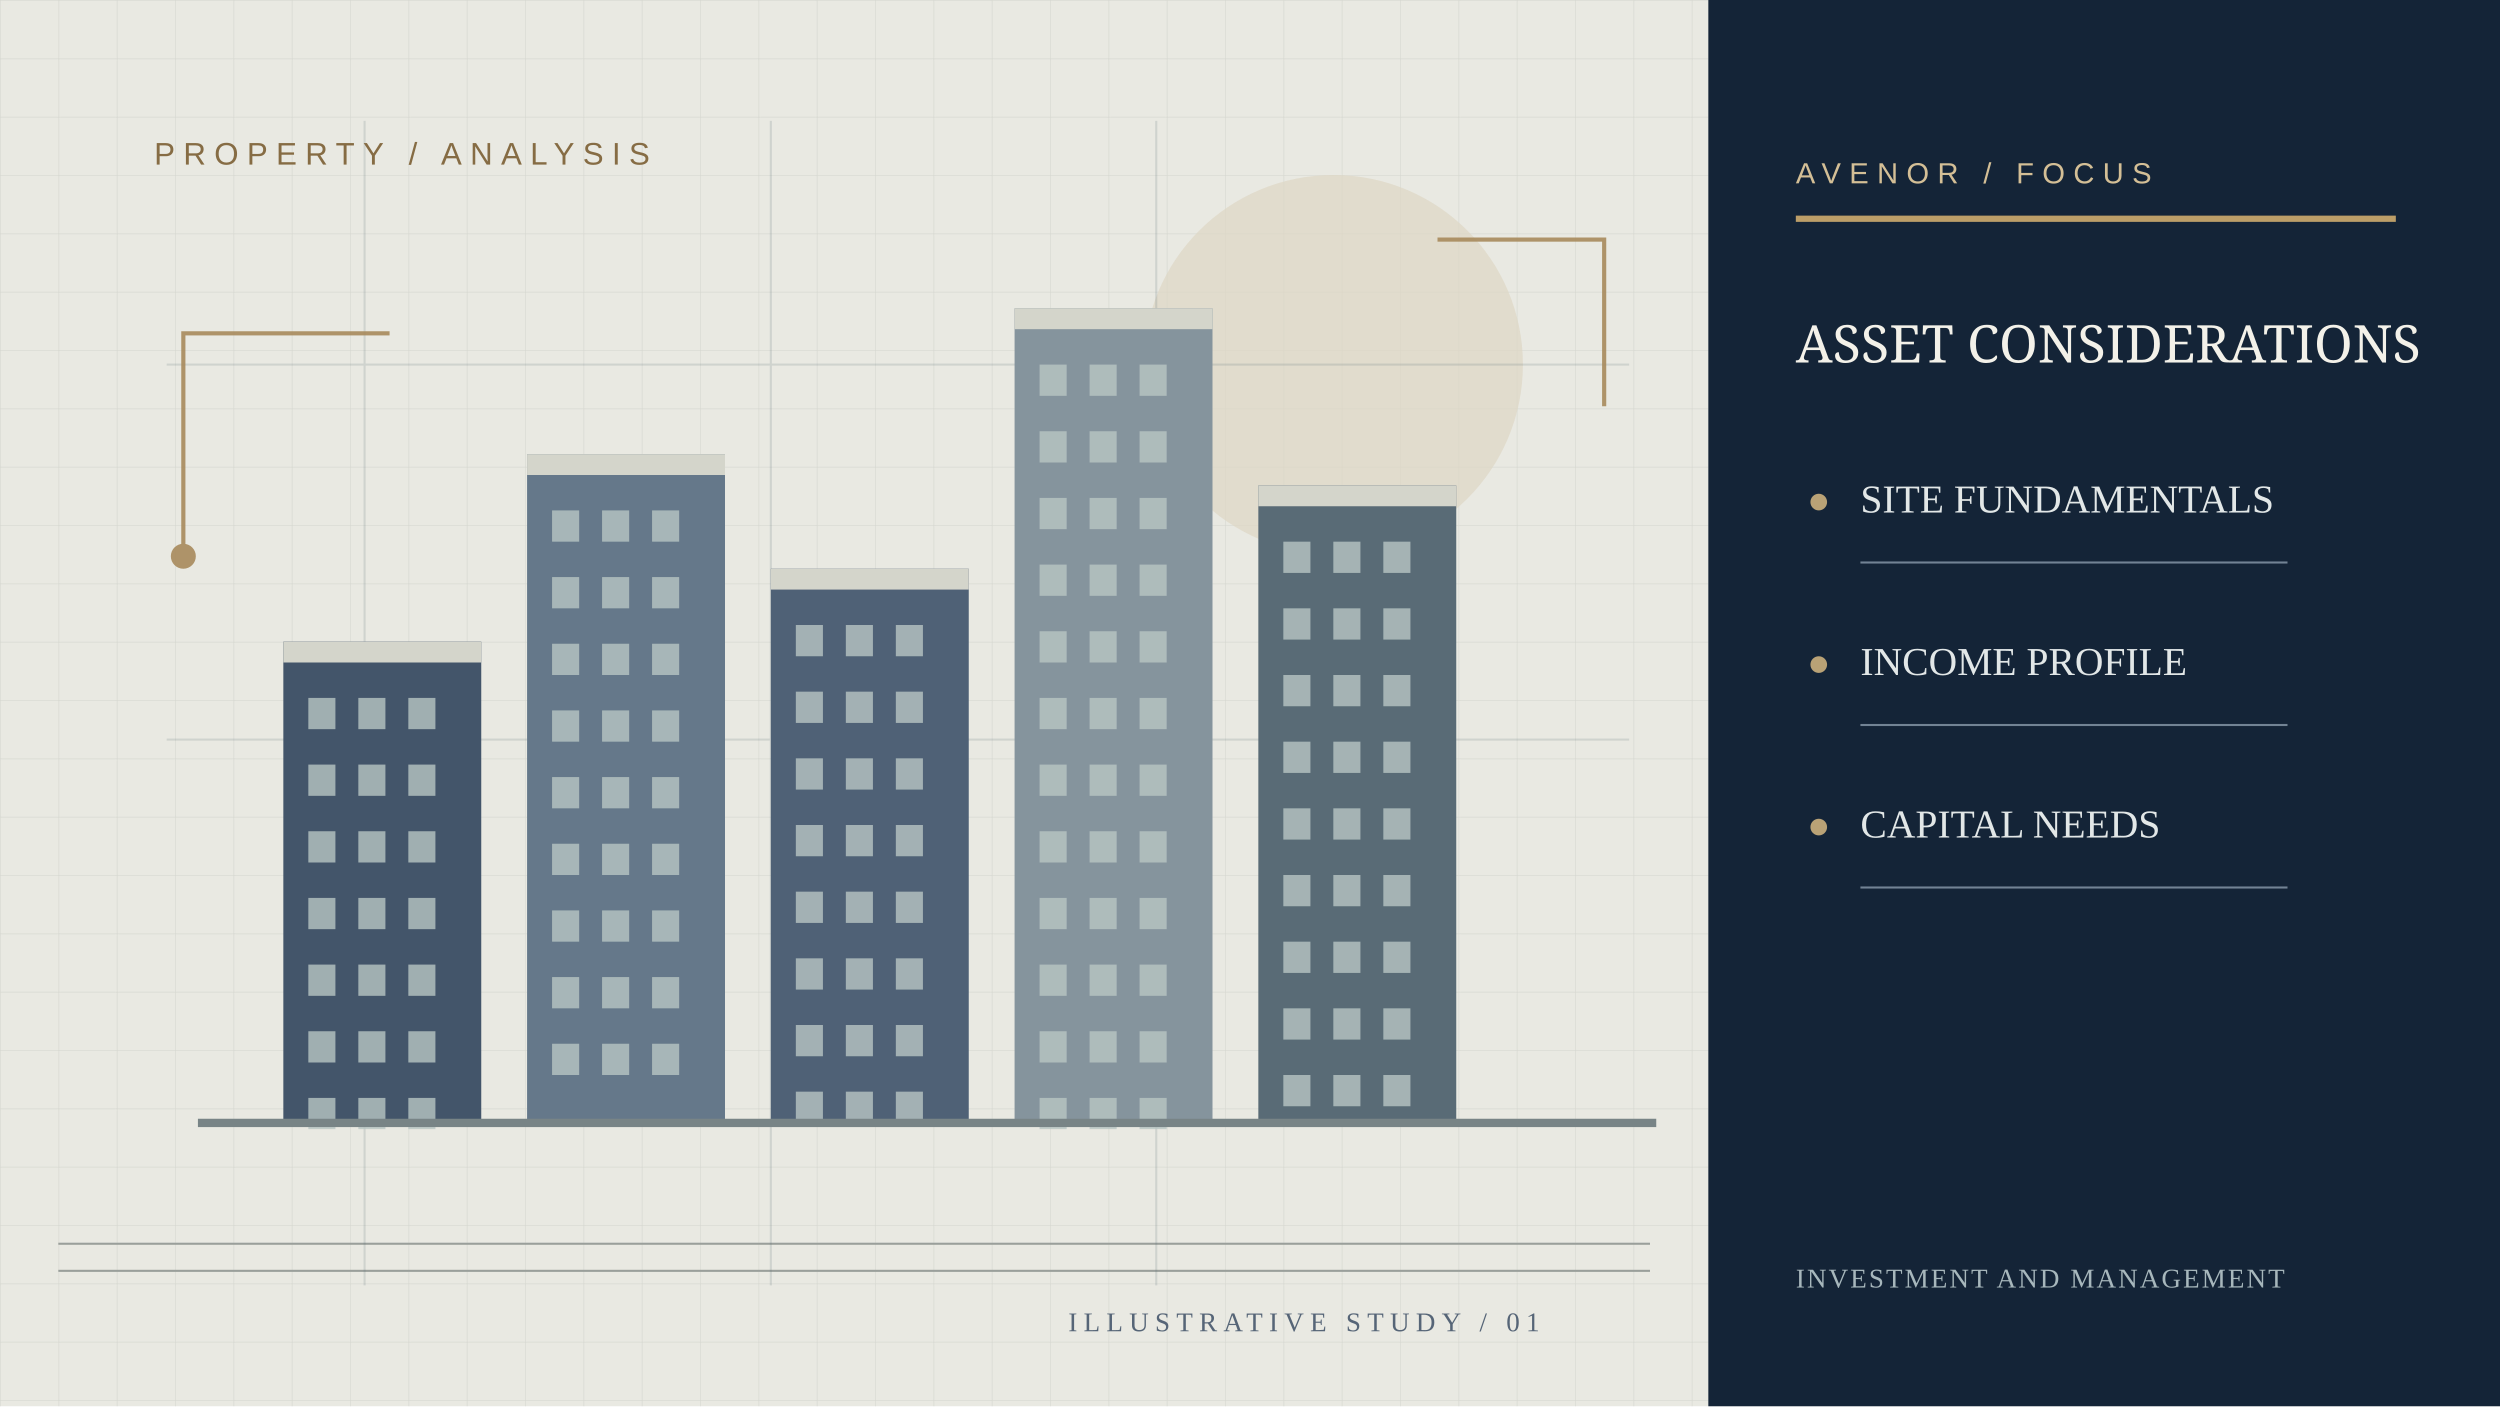
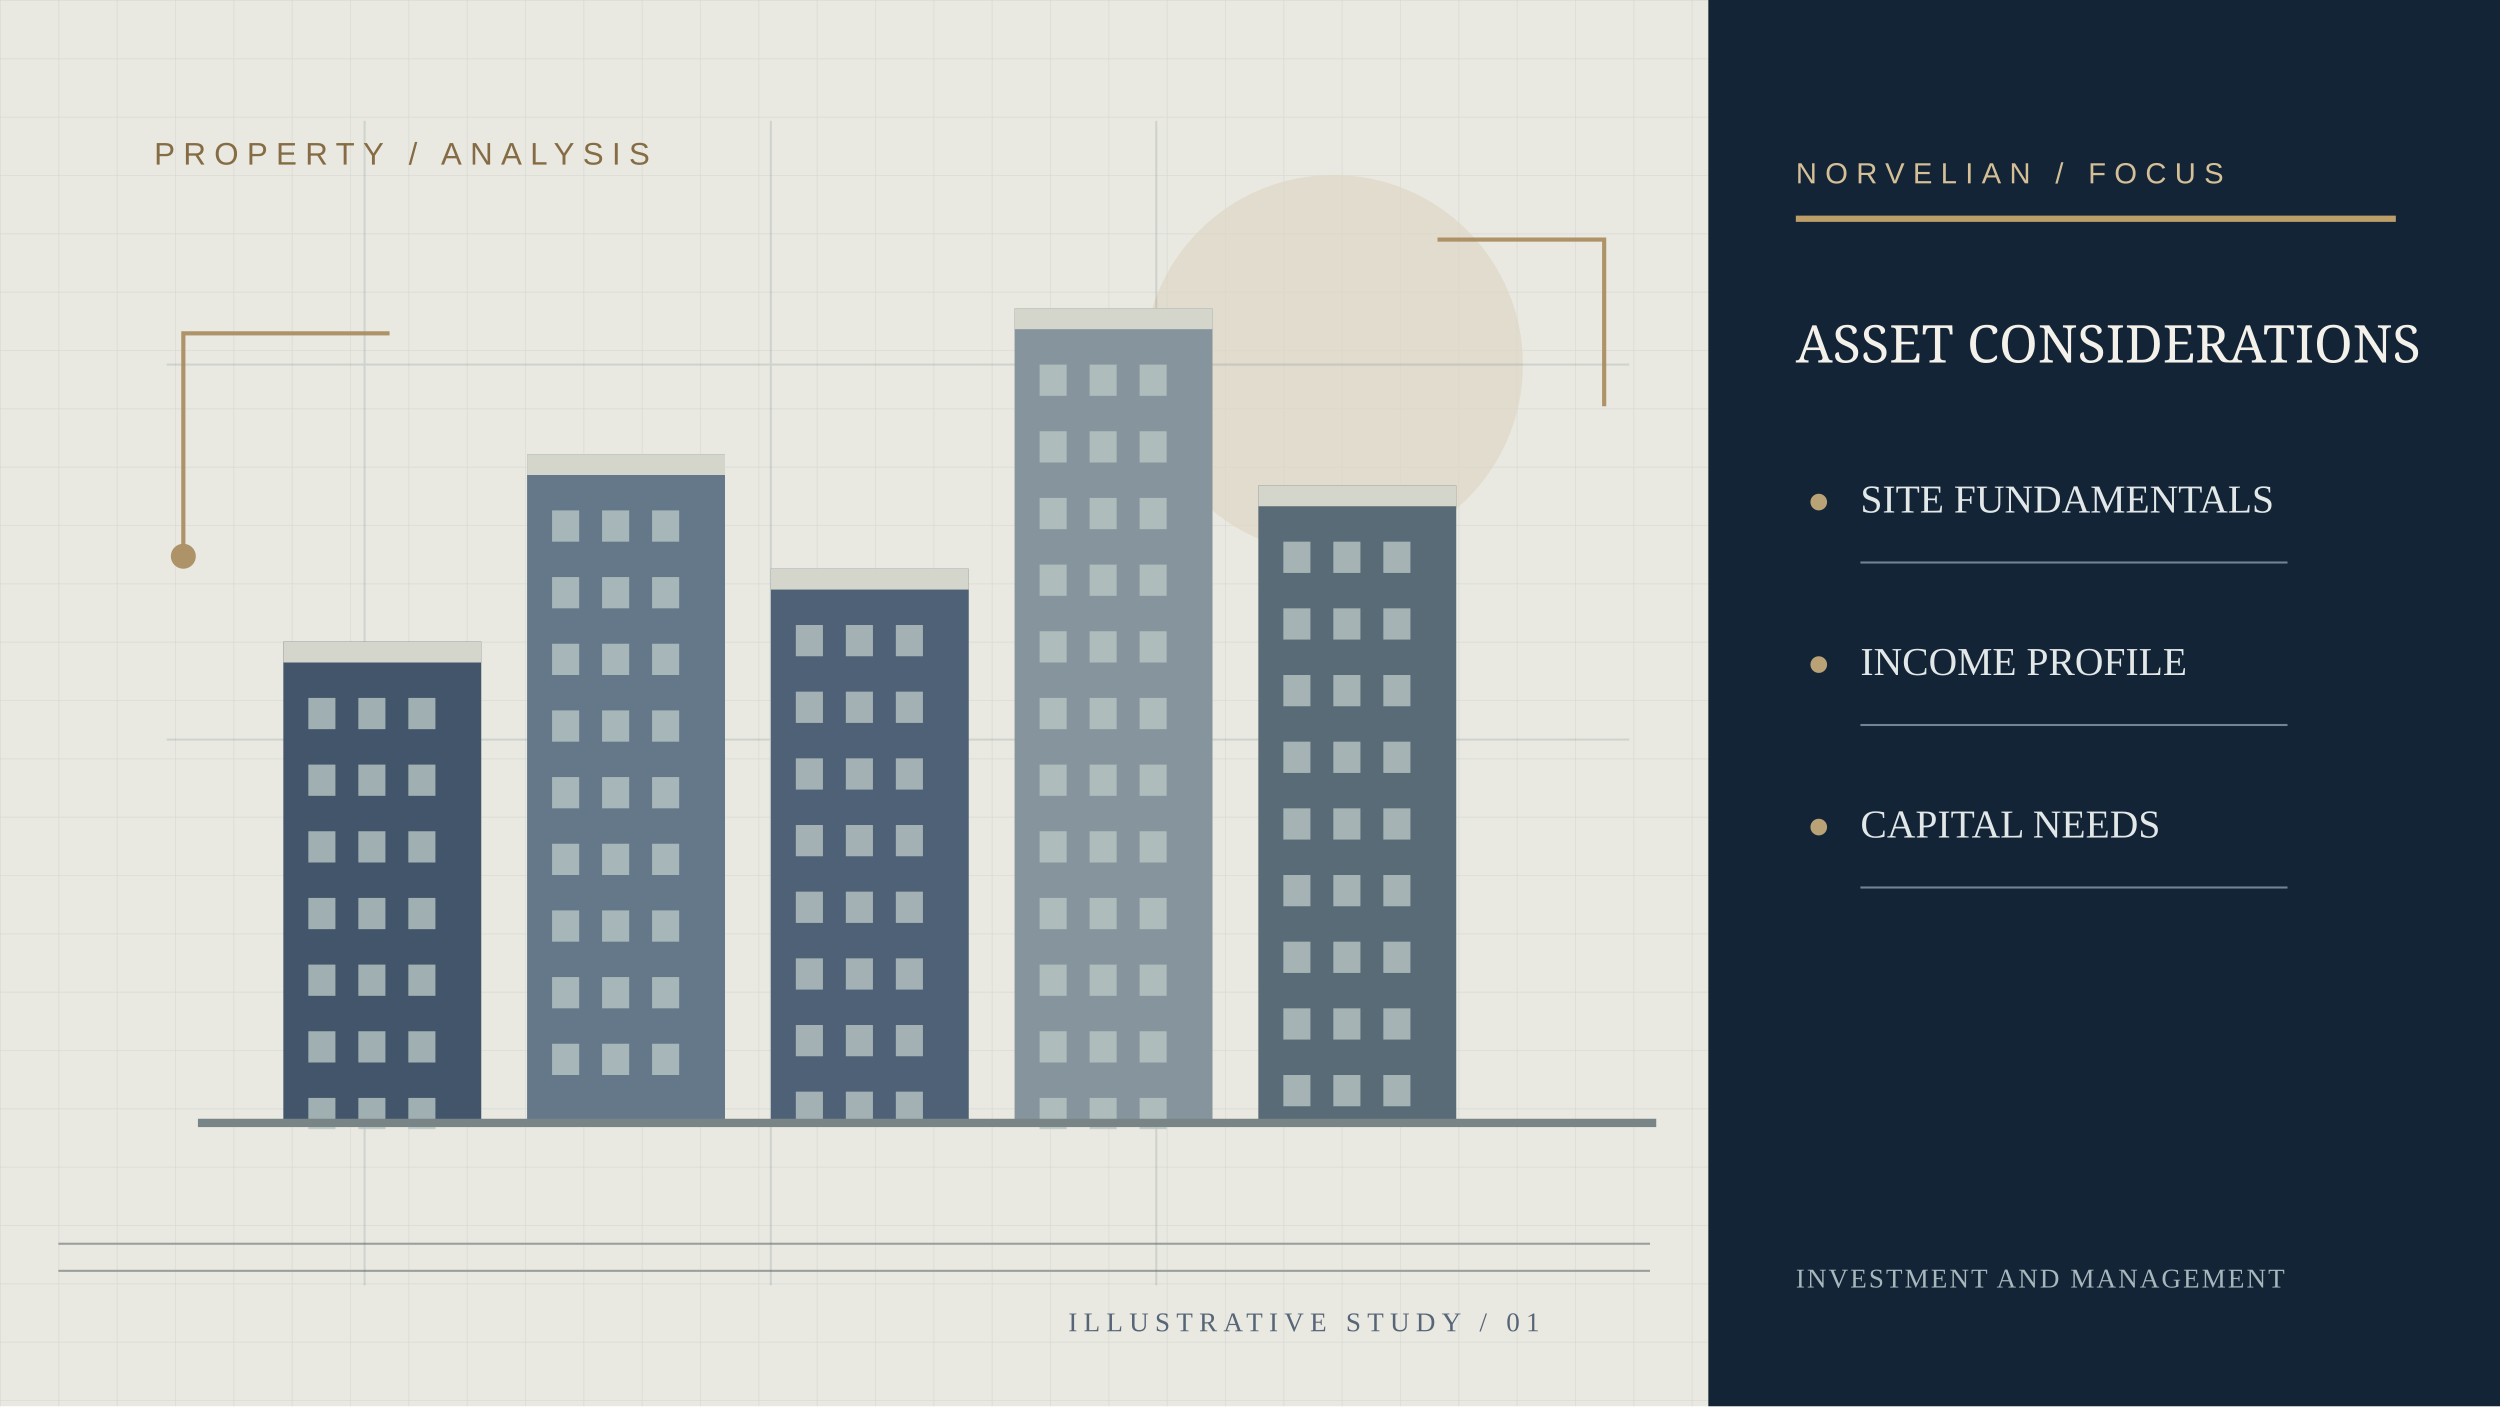
<svg xmlns="http://www.w3.org/2000/svg" viewBox="0 0 1200 675" role="img" aria-labelledby="title">
  <defs>
    <pattern id="paper" width="28" height="28" patternUnits="userSpaceOnUse">
      <path d="M28 0H0V28" fill="none" stroke="#d5d6cf" stroke-width=".55" />
    </pattern>
    <linearGradient id="light" x2="0" y2="1">
      <stop stop-color="#ebe9e2" />
      <stop offset="1" stop-color="#d9ddd8" />
    </linearGradient>
  </defs>
  <rect width="1200" height="675" fill="#e9e9e2" />
  <rect x="0" y="0" width="820" height="675" fill="url(#paper)" />
  <path d="M28 597H792M28 610H792" stroke="#9a9f9b" stroke-width="1" />
  <circle cx="640" cy="175" r="91" fill="#ded7c5" opacity=".72" />
  <g opacity=".18" stroke="#596e74" fill="none">
    <path d="M80 175H782M80 355H782M175 58V617M370 58V617M555 58V617" stroke-width="1" />
  </g>
  <g>
    <rect x="136" y="308" width="95" height="230" fill="#43556a" />
    <rect x="136" y="308" width="95" height="10" fill="#d4d5cb" />
    <rect x="148" y="335" width="13" height="15" fill="#b8c6c3" opacity=".8" />
    <rect x="172" y="335" width="13" height="15" fill="#b8c6c3" opacity=".8" />
    <rect x="196" y="335" width="13" height="15" fill="#b8c6c3" opacity=".8" />
    <rect x="148" y="367" width="13" height="15" fill="#b8c6c3" opacity=".8" />
    <rect x="172" y="367" width="13" height="15" fill="#b8c6c3" opacity=".8" />
    <rect x="196" y="367" width="13" height="15" fill="#b8c6c3" opacity=".8" />
    <rect x="148" y="399" width="13" height="15" fill="#b8c6c3" opacity=".8" />
    <rect x="172" y="399" width="13" height="15" fill="#b8c6c3" opacity=".8" />
    <rect x="196" y="399" width="13" height="15" fill="#b8c6c3" opacity=".8" />
    <rect x="148" y="431" width="13" height="15" fill="#b8c6c3" opacity=".8" />
    <rect x="172" y="431" width="13" height="15" fill="#b8c6c3" opacity=".8" />
    <rect x="196" y="431" width="13" height="15" fill="#b8c6c3" opacity=".8" />
    <rect x="148" y="463" width="13" height="15" fill="#b8c6c3" opacity=".8" />
    <rect x="172" y="463" width="13" height="15" fill="#b8c6c3" opacity=".8" />
    <rect x="196" y="463" width="13" height="15" fill="#b8c6c3" opacity=".8" />
    <rect x="148" y="495" width="13" height="15" fill="#b8c6c3" opacity=".8" />
    <rect x="172" y="495" width="13" height="15" fill="#b8c6c3" opacity=".8" />
    <rect x="196" y="495" width="13" height="15" fill="#b8c6c3" opacity=".8" />
    <rect x="148" y="527" width="13" height="15" fill="#b8c6c3" opacity=".8" />
    <rect x="172" y="527" width="13" height="15" fill="#b8c6c3" opacity=".8" />
    <rect x="196" y="527" width="13" height="15" fill="#b8c6c3" opacity=".8" />
    <rect x="253" y="218" width="95" height="320" fill="#65788a" />
    <rect x="253" y="218" width="95" height="10" fill="#d4d5cb" />
    <rect x="265" y="245" width="13" height="15" fill="#b8c6c3" opacity=".8" />
    <rect x="289" y="245" width="13" height="15" fill="#b8c6c3" opacity=".8" />
    <rect x="313" y="245" width="13" height="15" fill="#b8c6c3" opacity=".8" />
    <rect x="265" y="277" width="13" height="15" fill="#b8c6c3" opacity=".8" />
    <rect x="289" y="277" width="13" height="15" fill="#b8c6c3" opacity=".8" />
    <rect x="313" y="277" width="13" height="15" fill="#b8c6c3" opacity=".8" />
    <rect x="265" y="309" width="13" height="15" fill="#b8c6c3" opacity=".8" />
    <rect x="289" y="309" width="13" height="15" fill="#b8c6c3" opacity=".8" />
    <rect x="313" y="309" width="13" height="15" fill="#b8c6c3" opacity=".8" />
    <rect x="265" y="341" width="13" height="15" fill="#b8c6c3" opacity=".8" />
    <rect x="289" y="341" width="13" height="15" fill="#b8c6c3" opacity=".8" />
    <rect x="313" y="341" width="13" height="15" fill="#b8c6c3" opacity=".8" />
    <rect x="265" y="373" width="13" height="15" fill="#b8c6c3" opacity=".8" />
    <rect x="289" y="373" width="13" height="15" fill="#b8c6c3" opacity=".8" />
    <rect x="313" y="373" width="13" height="15" fill="#b8c6c3" opacity=".8" />
    <rect x="265" y="405" width="13" height="15" fill="#b8c6c3" opacity=".8" />
    <rect x="289" y="405" width="13" height="15" fill="#b8c6c3" opacity=".8" />
    <rect x="313" y="405" width="13" height="15" fill="#b8c6c3" opacity=".8" />
    <rect x="265" y="437" width="13" height="15" fill="#b8c6c3" opacity=".8" />
    <rect x="289" y="437" width="13" height="15" fill="#b8c6c3" opacity=".8" />
    <rect x="313" y="437" width="13" height="15" fill="#b8c6c3" opacity=".8" />
    <rect x="265" y="469" width="13" height="15" fill="#b8c6c3" opacity=".8" />
    <rect x="289" y="469" width="13" height="15" fill="#b8c6c3" opacity=".8" />
    <rect x="313" y="469" width="13" height="15" fill="#b8c6c3" opacity=".8" />
    <rect x="265" y="501" width="13" height="15" fill="#b8c6c3" opacity=".8" />
    <rect x="289" y="501" width="13" height="15" fill="#b8c6c3" opacity=".8" />
    <rect x="313" y="501" width="13" height="15" fill="#b8c6c3" opacity=".8" />
    <rect x="370" y="273" width="95" height="265" fill="#4f6176" />
    <rect x="370" y="273" width="95" height="10" fill="#d4d5cb" />
    <rect x="382" y="300" width="13" height="15" fill="#b8c6c3" opacity=".8" />
    <rect x="406" y="300" width="13" height="15" fill="#b8c6c3" opacity=".8" />
    <rect x="430" y="300" width="13" height="15" fill="#b8c6c3" opacity=".8" />
    <rect x="382" y="332" width="13" height="15" fill="#b8c6c3" opacity=".8" />
    <rect x="406" y="332" width="13" height="15" fill="#b8c6c3" opacity=".8" />
    <rect x="430" y="332" width="13" height="15" fill="#b8c6c3" opacity=".8" />
    <rect x="382" y="364" width="13" height="15" fill="#b8c6c3" opacity=".8" />
    <rect x="406" y="364" width="13" height="15" fill="#b8c6c3" opacity=".8" />
    <rect x="430" y="364" width="13" height="15" fill="#b8c6c3" opacity=".8" />
    <rect x="382" y="396" width="13" height="15" fill="#b8c6c3" opacity=".8" />
    <rect x="406" y="396" width="13" height="15" fill="#b8c6c3" opacity=".8" />
    <rect x="430" y="396" width="13" height="15" fill="#b8c6c3" opacity=".8" />
    <rect x="382" y="428" width="13" height="15" fill="#b8c6c3" opacity=".8" />
    <rect x="406" y="428" width="13" height="15" fill="#b8c6c3" opacity=".8" />
    <rect x="430" y="428" width="13" height="15" fill="#b8c6c3" opacity=".8" />
    <rect x="382" y="460" width="13" height="15" fill="#b8c6c3" opacity=".8" />
    <rect x="406" y="460" width="13" height="15" fill="#b8c6c3" opacity=".8" />
    <rect x="430" y="460" width="13" height="15" fill="#b8c6c3" opacity=".8" />
    <rect x="382" y="492" width="13" height="15" fill="#b8c6c3" opacity=".8" />
    <rect x="406" y="492" width="13" height="15" fill="#b8c6c3" opacity=".8" />
    <rect x="430" y="492" width="13" height="15" fill="#b8c6c3" opacity=".8" />
    <rect x="382" y="524" width="13" height="15" fill="#b8c6c3" opacity=".8" />
    <rect x="406" y="524" width="13" height="15" fill="#b8c6c3" opacity=".8" />
    <rect x="430" y="524" width="13" height="15" fill="#b8c6c3" opacity=".8" />
    <rect x="487" y="148" width="95" height="390" fill="#85949d" />
    <rect x="487" y="148" width="95" height="10" fill="#d4d5cb" />
    <rect x="499" y="175" width="13" height="15" fill="#b8c6c3" opacity=".8" />
    <rect x="523" y="175" width="13" height="15" fill="#b8c6c3" opacity=".8" />
    <rect x="547" y="175" width="13" height="15" fill="#b8c6c3" opacity=".8" />
    <rect x="499" y="207" width="13" height="15" fill="#b8c6c3" opacity=".8" />
    <rect x="523" y="207" width="13" height="15" fill="#b8c6c3" opacity=".8" />
    <rect x="547" y="207" width="13" height="15" fill="#b8c6c3" opacity=".8" />
    <rect x="499" y="239" width="13" height="15" fill="#b8c6c3" opacity=".8" />
    <rect x="523" y="239" width="13" height="15" fill="#b8c6c3" opacity=".8" />
    <rect x="547" y="239" width="13" height="15" fill="#b8c6c3" opacity=".8" />
    <rect x="499" y="271" width="13" height="15" fill="#b8c6c3" opacity=".8" />
    <rect x="523" y="271" width="13" height="15" fill="#b8c6c3" opacity=".8" />
    <rect x="547" y="271" width="13" height="15" fill="#b8c6c3" opacity=".8" />
    <rect x="499" y="303" width="13" height="15" fill="#b8c6c3" opacity=".8" />
    <rect x="523" y="303" width="13" height="15" fill="#b8c6c3" opacity=".8" />
    <rect x="547" y="303" width="13" height="15" fill="#b8c6c3" opacity=".8" />
    <rect x="499" y="335" width="13" height="15" fill="#b8c6c3" opacity=".8" />
    <rect x="523" y="335" width="13" height="15" fill="#b8c6c3" opacity=".8" />
    <rect x="547" y="335" width="13" height="15" fill="#b8c6c3" opacity=".8" />
    <rect x="499" y="367" width="13" height="15" fill="#b8c6c3" opacity=".8" />
    <rect x="523" y="367" width="13" height="15" fill="#b8c6c3" opacity=".8" />
    <rect x="547" y="367" width="13" height="15" fill="#b8c6c3" opacity=".8" />
    <rect x="499" y="399" width="13" height="15" fill="#b8c6c3" opacity=".8" />
    <rect x="523" y="399" width="13" height="15" fill="#b8c6c3" opacity=".8" />
    <rect x="547" y="399" width="13" height="15" fill="#b8c6c3" opacity=".8" />
    <rect x="499" y="431" width="13" height="15" fill="#b8c6c3" opacity=".8" />
    <rect x="523" y="431" width="13" height="15" fill="#b8c6c3" opacity=".8" />
    <rect x="547" y="431" width="13" height="15" fill="#b8c6c3" opacity=".8" />
    <rect x="499" y="463" width="13" height="15" fill="#b8c6c3" opacity=".8" />
    <rect x="523" y="463" width="13" height="15" fill="#b8c6c3" opacity=".8" />
    <rect x="547" y="463" width="13" height="15" fill="#b8c6c3" opacity=".8" />
    <rect x="499" y="495" width="13" height="15" fill="#b8c6c3" opacity=".8" />
    <rect x="523" y="495" width="13" height="15" fill="#b8c6c3" opacity=".8" />
    <rect x="547" y="495" width="13" height="15" fill="#b8c6c3" opacity=".8" />
    <rect x="499" y="527" width="13" height="15" fill="#b8c6c3" opacity=".8" />
    <rect x="523" y="527" width="13" height="15" fill="#b8c6c3" opacity=".8" />
    <rect x="547" y="527" width="13" height="15" fill="#b8c6c3" opacity=".8" />
    <rect x="604" y="233" width="95" height="305" fill="#596b76" />
    <rect x="604" y="233" width="95" height="10" fill="#d4d5cb" />
    <rect x="616" y="260" width="13" height="15" fill="#b8c6c3" opacity=".8" />
    <rect x="640" y="260" width="13" height="15" fill="#b8c6c3" opacity=".8" />
    <rect x="664" y="260" width="13" height="15" fill="#b8c6c3" opacity=".8" />
    <rect x="616" y="292" width="13" height="15" fill="#b8c6c3" opacity=".8" />
    <rect x="640" y="292" width="13" height="15" fill="#b8c6c3" opacity=".8" />
    <rect x="664" y="292" width="13" height="15" fill="#b8c6c3" opacity=".8" />
    <rect x="616" y="324" width="13" height="15" fill="#b8c6c3" opacity=".8" />
    <rect x="640" y="324" width="13" height="15" fill="#b8c6c3" opacity=".8" />
    <rect x="664" y="324" width="13" height="15" fill="#b8c6c3" opacity=".8" />
    <rect x="616" y="356" width="13" height="15" fill="#b8c6c3" opacity=".8" />
    <rect x="640" y="356" width="13" height="15" fill="#b8c6c3" opacity=".8" />
    <rect x="664" y="356" width="13" height="15" fill="#b8c6c3" opacity=".8" />
    <rect x="616" y="388" width="13" height="15" fill="#b8c6c3" opacity=".8" />
    <rect x="640" y="388" width="13" height="15" fill="#b8c6c3" opacity=".8" />
    <rect x="664" y="388" width="13" height="15" fill="#b8c6c3" opacity=".8" />
    <rect x="616" y="420" width="13" height="15" fill="#b8c6c3" opacity=".8" />
    <rect x="640" y="420" width="13" height="15" fill="#b8c6c3" opacity=".8" />
    <rect x="664" y="420" width="13" height="15" fill="#b8c6c3" opacity=".8" />
    <rect x="616" y="452" width="13" height="15" fill="#b8c6c3" opacity=".8" />
    <rect x="640" y="452" width="13" height="15" fill="#b8c6c3" opacity=".8" />
    <rect x="664" y="452" width="13" height="15" fill="#b8c6c3" opacity=".8" />
    <rect x="616" y="484" width="13" height="15" fill="#b8c6c3" opacity=".8" />
    <rect x="640" y="484" width="13" height="15" fill="#b8c6c3" opacity=".8" />
    <rect x="664" y="484" width="13" height="15" fill="#b8c6c3" opacity=".8" />
    <rect x="616" y="516" width="13" height="15" fill="#b8c6c3" opacity=".8" />
    <rect x="640" y="516" width="13" height="15" fill="#b8c6c3" opacity=".8" />
    <rect x="664" y="516" width="13" height="15" fill="#b8c6c3" opacity=".8" />
  </g>
  <path d="M95 539H795" stroke="#788486" stroke-width="4" />
  <g fill="none" stroke="#a78a5c" stroke-width="2" opacity=".9">
    <path d="M88 267V160H187" />
    <circle cx="88" cy="267" r="5" fill="#a78a5c" />
    <path d="M690 115H770V195" />
  </g>
  <text x="74" y="79" fill="#866c44" font-size="15" font-family="Arial,sans-serif" letter-spacing="4">PROPERTY / ANALYSIS</text>
  <text x="739" y="639" text-anchor="end" fill="#566577" font-size="13" letter-spacing="3">ILLUSTRATIVE STUDY / 01</text>
  <rect x="820" width="380" height="675" fill="#142437" />
  <path d="M862 105H1150" stroke="#bc9e68" stroke-width="3" />
-   <text x="862" y="88" fill="#d4bf96" font-size="14" font-family="Arial,sans-serif" letter-spacing="4">AVENOR / FOCUS</text>
+   <text x="862" y="88" fill="#d4bf96" font-size="14" font-family="Arial,sans-serif" letter-spacing="4">NORVELIAN / FOCUS</text>
  <text x="862" y="174" fill="#f3f1e9" font-size="25" font-family="Georgia,serif">ASSET CONSIDERATIONS</text>
  <g transform="translate(873,246)">
    <circle cx="0" cy="-5" r="4" fill="#b9a276" />
    <text x="20" y="0" font-size="19" fill="#e2e7e7">SITE FUNDAMENTALS</text>
    <path d="M20 24H225" stroke="#728394" stroke-width="1" />
  </g>
  <g transform="translate(873,324)">
    <circle cx="0" cy="-5" r="4" fill="#b9a276" />
    <text x="20" y="0" font-size="19" fill="#e2e7e7">INCOME PROFILE</text>
    <path d="M20 24H225" stroke="#728394" stroke-width="1" />
  </g>
  <g transform="translate(873,402)">
    <circle cx="0" cy="-5" r="4" fill="#b9a276" />
    <text x="20" y="0" font-size="19" fill="#e2e7e7">CAPITAL NEEDS</text>
    <path d="M20 24H225" stroke="#728394" stroke-width="1" />
  </g>
  <text x="862" y="618" fill="#a7b7bc" font-size="13" letter-spacing="1">INVESTMENT AND MANAGEMENT</text>
</svg>
